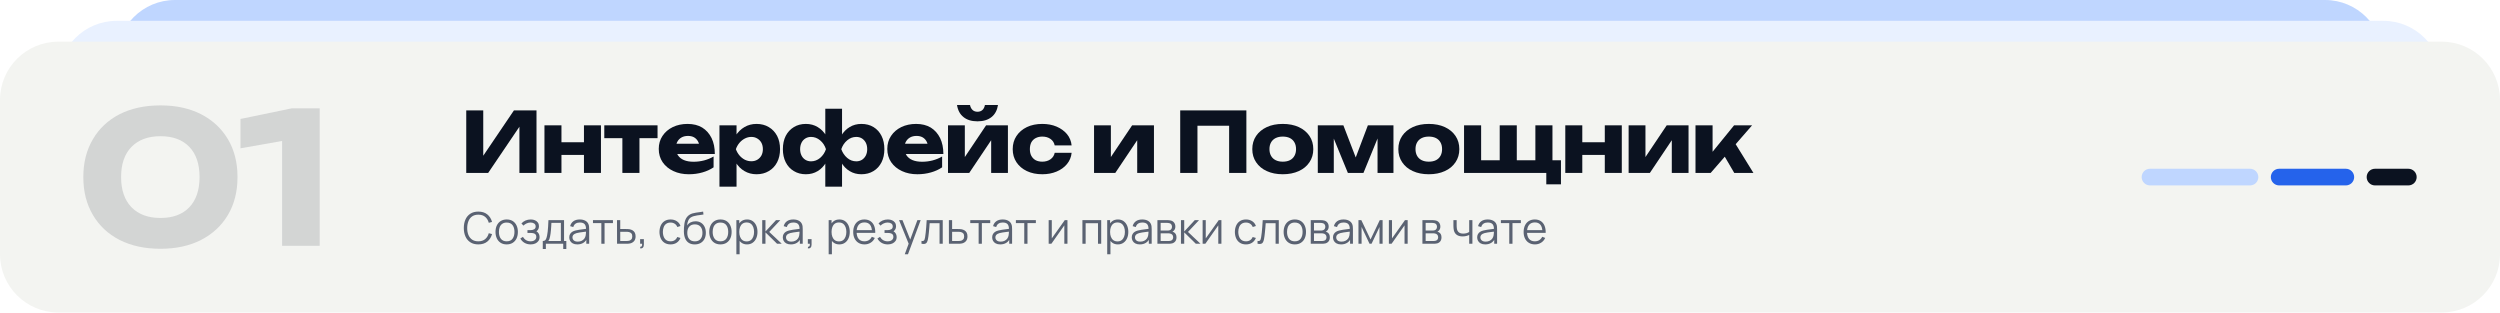
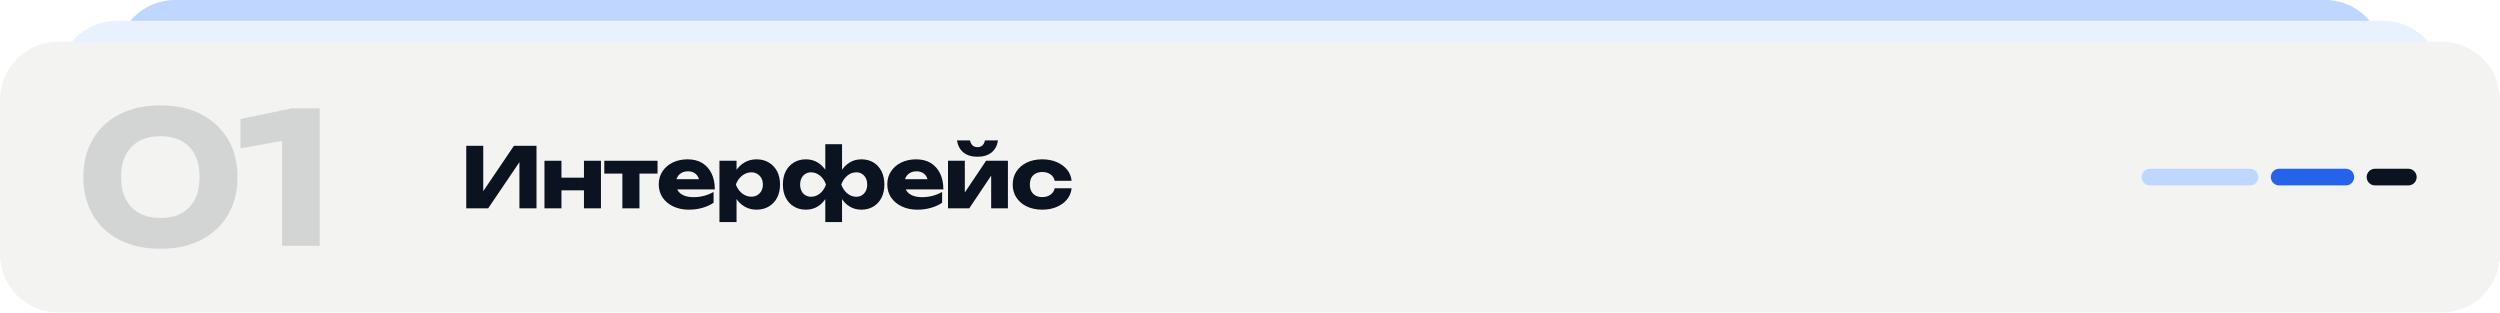
<svg xmlns="http://www.w3.org/2000/svg" width="1200" height="150" viewBox="0 0 1200 150" role="img" aria-labelledby="t d">
  <defs>
    <linearGradient id="cta" x1="0" y1="0" x2="1" y2="0.35">
      <stop offset="0" stop-color="#1D4ED8" />
      <stop offset=".45" stop-color="#2563EB" />
      <stop offset="1.4" stop-color="#38BDF8" />
    </linearGradient>
    <path id="U-zero" d="M463 -16Q335 -16 240 32Q145 81 94 169Q42 257 42 375Q42 493 94 581Q145 669 240 718Q335 766 463 766Q590 766 684 718Q779 669 831 581Q883 493 883 375Q883 257 831 169Q779 81 684 32Q590 -16 463 -16ZM463 152Q564 152 620 210Q676 269 676 375Q676 482 620 540Q564 598 463 598Q362 598 305 540Q248 482 248 375Q248 269 305 210Q362 152 463 152Z" />
    <path id="U-one" d="M446 750V0H241V678L337 589L14 532V692L294 750Z" />
    <path id="U-uni0418" d="M70 0V750H274V109L217 122L642 750H913V0H708V653L766 640L333 0Z" />
    <path id="U-uni043D" d="M56 571H260V0H56ZM530 571H734V0H530ZM174 368H607V216H174Z" />
    <path id="U-uni0442" d="M231 501H436V0H231ZM14 571H653V417H14Z" />
    <path id="U-uni0435" d="M391 -16Q287 -16 206 22Q124 60 77 128Q30 197 30 288Q30 377 75 444Q120 512 198 550Q277 588 376 588Q479 588 552 544Q624 499 664 418Q703 337 703 227H195V350H588L521 307Q517 351 499 382Q481 412 452 428Q422 444 381 444Q336 444 304 426Q272 408 254 376Q236 345 236 303Q236 249 260 212Q285 174 332 154Q380 134 449 134Q512 134 574 150Q637 167 688 197V67Q629 27 554 6Q478 -16 391 -16Z" />
    <path id="U-uni0440" d="M56 571H261V407L252 383V223L261 176V-165H56ZM196 285Q209 378 250 446Q292 513 356 550Q420 588 501 588Q585 588 648 550Q712 512 748 444Q783 376 783 285Q783 196 748 128Q712 59 648 22Q585 -16 501 -16Q420 -16 356 22Q292 59 251 127Q210 195 196 285ZM577 285Q577 328 560 361Q542 394 510 413Q479 432 439 432Q398 432 361 413Q324 394 296 361Q268 328 253 285Q268 243 296 210Q324 177 361 158Q398 140 439 140Q479 140 510 158Q542 177 560 210Q577 243 577 285Z" />
    <path id="U-uni0444" d="M541 -165V140L555 172V405L541 437V770H742V436L727 405V172L742 140V-165ZM679 285Q692 378 732 446Q771 513 833 550Q895 588 974 588Q1058 588 1120 550Q1182 512 1216 444Q1250 376 1250 285Q1250 196 1216 128Q1181 59 1119 22Q1057 -16 974 -16Q895 -16 833 22Q771 59 732 127Q693 195 679 285ZM1044 285Q1044 328 1028 361Q1011 394 982 413Q952 432 913 432Q852 432 804 391Q755 350 733 285Q755 222 804 180Q852 139 913 139Q952 139 982 158Q1011 177 1028 210Q1044 243 1044 285ZM604 285Q591 195 551 127Q511 59 450 22Q388 -16 308 -16Q226 -16 164 22Q101 59 66 128Q32 196 32 285Q32 376 66 444Q101 512 164 550Q226 588 308 588Q388 588 450 550Q512 513 552 446Q591 378 604 285ZM239 285Q239 243 255 210Q271 177 301 158Q331 139 370 139Q430 139 479 180Q528 222 549 285Q528 350 479 391Q430 432 370 432Q331 432 301 413Q271 394 255 361Q239 328 239 285Z" />
    <path id="U-uni0439" d="M56 0V571H258V111L214 125L513 571H775V0H574V473L618 458L311 0ZM410 619Q305 619 242 670Q179 720 164 815H320Q328 776 351 755Q374 734 410 734Q446 734 469 755Q492 776 499 815H656Q641 720 578 670Q514 619 410 619Z" />
    <path id="U-uni0441" d="M737 241Q729 164 681 106Q633 48 556 16Q480 -16 385 -16Q280 -16 200 22Q120 60 75 128Q30 196 30 285Q30 375 75 443Q120 511 200 550Q280 588 385 588Q480 588 556 556Q633 523 681 466Q729 408 737 330H534Q523 381 483 408Q443 436 385 436Q340 436 306 418Q273 401 254 368Q236 334 236 285Q236 237 254 204Q273 170 306 152Q340 135 385 135Q443 135 484 164Q524 193 534 241Z" />
-     <path id="U-uni0438" d="M56 0V571H258V111L214 125L513 571H775V0H574V473L618 458L311 0Z" />
-     <path id="U-uni041F" d="M864 750V0H657V660L750 566H184L277 660V0H70V750Z" />
-     <path id="U-uni043E" d="M396 -16Q286 -16 204 22Q122 59 76 128Q30 196 30 285Q30 376 76 444Q122 512 204 550Q286 588 396 588Q505 588 588 550Q670 512 716 444Q762 376 762 285Q762 196 716 128Q670 59 588 22Q505 -16 396 -16ZM396 135Q446 135 482 153Q517 171 536 205Q555 239 555 285Q555 333 536 366Q517 400 482 418Q446 436 396 436Q346 436 310 418Q274 400 255 366Q236 333 236 286Q236 239 255 205Q274 171 310 153Q346 135 396 135Z" />
-     <path id="U-uni043C" d="M56 0V571H363L540 111H483L657 571H964V0H773V494H806L604 0H417L215 492L248 494V0Z" />
-     <path id="U-uni0449" d="M1117 571V91L1055 152H1219V-137H1043V45L1122 0H56V571H261V91L199 152H534L484 91V571H689V91L627 152H962L912 91V571Z" />
-     <path id="U-uni043A" d="M56 0V571H261V159L201 180L519 571H735L238 0ZM521 0 358 279 512 387 751 0Z" />
-     <path id="MR-uni0421" d="M723 -30Q508 -30 360 66Q212 161 136 330Q60 499 60 720Q60 941 136 1110Q212 1279 360 1374Q508 1470 723 1470Q974 1470 1133 1342Q1292 1213 1351 997L1201 958Q1155 1129 1036 1229Q917 1329 723 1329Q554 1329 442 1252Q330 1175 274 1038Q217 900 215 720Q214 540 270 403Q327 266 440 188Q554 111 723 111Q917 111 1036 212Q1155 312 1201 482L1351 443Q1292 227 1133 98Q974 -30 723 -30Z" />
-     <path id="MR-uni043E" d="M591 -30Q430 -30 316 43Q202 116 141 245Q80 374 80 541Q80 711 142 839Q204 967 318 1038Q433 1110 591 1110Q753 1110 868 1038Q982 965 1042 836Q1103 708 1103 541Q1103 371 1042 242Q981 114 866 42Q751 -30 591 -30ZM591 111Q771 111 859 230Q947 350 947 541Q947 737 858 853Q770 969 591 969Q470 969 392 914Q313 860 274 764Q236 667 236 541Q236 346 326 228Q416 111 591 111Z" />
-     <path id="MR-uni0437" d="M529 -30Q366 -30 244 42Q123 113 53 240L171 315Q230 215 318 163Q406 111 520 111Q639 111 711 166Q783 221 783 317Q783 383 752 422Q722 461 660 478Q599 495 507 495H379V621H505Q617 621 686 662Q754 702 754 789Q754 881 686 926Q617 970 522 970Q426 970 340 930Q255 891 197 829L103 928Q184 1017 292 1064Q401 1110 533 1110Q637 1110 722 1074Q806 1037 856 967Q905 897 905 799Q905 707 860 640Q816 573 735 529L727 584Q797 571 843 528Q889 485 911 425Q933 365 933 303Q933 200 880 126Q826 51 734 10Q643 -30 529 -30Z" />
-     <path id="MR-uni0434" d="M60 -240V126Q152 126 192 186Q232 245 257 376Q274 461 285 559Q296 657 304 784Q312 910 319 1080H1033V126H1137V-240H995V0H201V-240ZM309 126H887V954H455Q452 878 446 793Q441 708 434 623Q426 538 416 464Q407 389 394 333Q379 261 362 210Q344 159 309 126Z" />
-     <path id="MR-uni0430" d="M449 -30Q327 -30 244 14Q162 58 121 131Q80 204 80 290Q80 378 116 440Q151 503 212 543Q274 583 355 604Q437 624 536 640Q636 655 732 666Q827 678 899 689L847 657Q850 817 785 894Q720 971 559 971Q448 971 372 921Q295 871 264 763L121 805Q158 950 270 1030Q382 1110 561 1110Q709 1110 812 1054Q916 999 959 894Q979 847 985 789Q991 731 991 671V0H860V271L898 255Q843 116 727 43Q611 -30 449 -30ZM466 97Q569 97 646 134Q723 171 770 236Q817 300 831 381Q843 433 844 496Q845 558 845 589L901 560Q826 550 738 540Q651 530 566 517Q482 504 414 486Q368 473 325 450Q282 426 254 387Q227 348 227 290Q227 243 250 199Q274 155 326 126Q379 97 466 97Z" />
-     <path id="MR-uni0442" d="M433 0V944H50V1080H963V944H580V0Z" />
-     <path id="MR-uni044C" d="M141 0 139 1080H287V673H540Q587 673 632 671Q678 669 713 663Q793 648 856 610Q918 572 954 505Q989 438 989 337Q989 198 918 118Q846 38 737 14Q696 5 648 2Q600 0 553 0ZM287 126H547Q581 126 623 128Q665 130 697 139Q750 154 794 200Q837 245 837 337Q837 428 795 474Q753 521 683 536Q652 543 616 545Q580 547 547 547H287Z" />
-     <path id="MR-comma" d="M120 -209 129 -136Q169 -139 187 -120Q205 -101 209 -69Q213 -37 211 0H120V211H291V-40Q291 -132 244 -178Q198 -224 120 -209Z" />
-     <path id="MR-uni0441" d="M588 -30Q425 -30 312 43Q199 116 140 244Q82 373 80 540Q82 710 142 838Q202 967 315 1038Q428 1110 589 1110Q753 1110 874 1030Q996 950 1041 811L897 765Q859 862 776 916Q694 969 588 969Q469 969 391 914Q313 860 275 763Q237 666 236 540Q238 346 326 228Q414 111 588 111Q698 111 776 162Q853 212 893 309L1041 265Q981 121 865 46Q749 -30 588 -30Z" />
-     <path id="MR-uni0431" d="M573 -31Q422 -30 314 35Q206 100 146 229Q87 358 82 551Q79 636 86 736Q93 837 108 928Q123 1019 144 1076Q170 1150 218 1214Q267 1279 331 1320Q393 1362 472 1386Q550 1409 636 1422Q721 1435 806 1445Q890 1455 962 1470L978 1337Q923 1326 848 1317Q773 1308 691 1296Q609 1283 534 1262Q459 1241 406 1207Q325 1158 282 1059Q238 960 228 832Q290 929 392 978Q495 1027 615 1027Q761 1027 866 960Q972 893 1029 774Q1086 655 1086 501Q1086 340 1024 220Q961 100 846 34Q731 -31 573 -31ZM584 110Q754 110 842 216Q931 322 931 498Q931 678 840 782Q748 886 582 886Q416 886 327 782Q238 678 238 498Q238 318 327 214Q416 110 584 110Z" />
-     <path id="MR-uni0440" d="M625 -30Q476 -30 373 46Q270 121 217 250Q164 380 164 541Q164 705 218 834Q271 962 375 1036Q479 1110 631 1110Q779 1110 885 1035Q991 960 1048 831Q1104 702 1104 541Q1104 379 1047 250Q990 121 883 46Q776 -30 625 -30ZM139 -480V1080H271V267H287V-480ZM610 107Q723 107 798 164Q873 221 910 320Q948 418 948 541Q948 663 911 761Q874 859 798 916Q723 973 607 973Q494 973 420 918Q345 863 308 766Q271 668 271 541Q271 416 308 318Q345 219 420 163Q495 107 610 107Z" />
-     <path id="MR-uni043A" d="M139 0 140 1080H288V560L770 1080H966L460 540L1032 0H818L288 520V0Z" />
-     <path id="MR-uni0435" d="M597 -30Q439 -30 324 40Q208 110 144 237Q80 364 80 535Q80 712 143 841Q206 970 320 1040Q435 1110 591 1110Q751 1110 864 1036Q977 963 1035 826Q1093 689 1088 499H938V551Q934 761 848 868Q761 975 595 975Q421 975 328 862Q236 749 236 540Q236 336 328 224Q421 111 591 111Q707 111 794 164Q880 218 930 319L1067 266Q1003 125 878 48Q754 -30 597 -30ZM184 499V622H1009V499Z" />
-     <path id="MR-uni0443" d="M294 -480 503 87 506 -81 33 1080H189L577 109H513L871 1080H1021L441 -480Z" />
-     <path id="MR-uni043B" d="M40 0V129Q100 118 132 134Q163 151 178 190Q193 230 203 289Q219 387 232 505Q245 623 256 766Q266 908 277 1080H1011V0H865V939H413Q406 833 397 728Q388 623 378 526Q369 430 358 349Q347 268 335 209Q317 120 288 67Q258 14 200 -3Q142 -20 40 0Z" />
-     <path id="MR-uni0438" d="M998 1080V0H855V841L263 0H139V1080H282V246L875 1080Z" />
-     <path id="MR-uni043F" d="M139 0V1080H998V0H851V939H286V0Z" />
-     <path id="MR-uni0432" d="M139 0V1080H584Q618 1080 666 1076Q715 1072 757 1061Q848 1037 904 963Q959 889 959 785Q959 727 942 682Q924 636 892 603Q877 586 859 574Q841 561 824 553Q856 547 893 525Q951 491 981 434Q1011 376 1011 294Q1011 183 958 113Q905 43 816 17Q776 6 730 3Q683 0 642 0ZM287 125H635Q656 125 688 128Q720 132 745 138Q804 153 832 198Q859 244 859 298Q859 369 818 414Q776 460 707 470Q684 475 659 476Q634 477 614 477H287ZM287 603H589Q615 603 648 606Q680 610 704 619Q756 637 780 681Q805 725 805 777Q805 834 778 877Q752 920 699 937Q663 950 622 952Q580 954 569 954H287Z" />
-     <path id="MR-uni043C" d="M139 0V1080H270L691 196L1113 1080H1243V0H1101V766L738 0H645L282 766V0Z" />
-     <path id="MR-uni0447" d="M801 0V402Q747 375 668 355Q589 335 498 335Q334 335 232 408Q130 481 99 619Q89 660 86 706Q82 752 81 789Q80 826 80 842V1080H228V842Q228 809 230 767Q232 725 239 685Q259 576 330 520Q400 464 528 464Q608 464 680 484Q751 505 801 540V1080H948V0Z" />
  </defs>
  <rect x="56" y="0" width="1088" height="60" rx="28" fill="#BFD6FF" fill-opacity="1" />
  <rect x="28" y="10" width="1144" height="60" rx="28" fill="#E9F1FF" />
  <rect x="0" y="20" width="1200" height="130" rx="28" fill="#F3F4F1" />
  <g fill="#0B1220" fill-opacity="0.14">
    <use href="#U-zero" transform="matrix(0.088 0 0 -0.088 36.3 118.0)" />
    <use href="#U-one" transform="matrix(0.088 0 0 -0.088 114.2 118.0)" />
  </g>
  <g fill="#0B1220">
-     <use href="#U-uni0418" transform="matrix(0.04 0 0 -0.04 221.0 83.0)" />
-     <use href="#U-uni043D" transform="matrix(0.04 0 0 -0.04 259.1 83.0)" />
-     <use href="#U-uni0442" transform="matrix(0.04 0 0 -0.04 289.5 83.0)" />
-     <use href="#U-uni0435" transform="matrix(0.04 0 0 -0.04 315.0 83.0)" />
-     <use href="#U-uni0440" transform="matrix(0.04 0 0 -0.04 343.1 83.0)" />
-     <use href="#U-uni0444" transform="matrix(0.04 0 0 -0.04 374.5 83.0)" />
-     <use href="#U-uni0435" transform="matrix(0.04 0 0 -0.04 424.7 83.0)" />
-     <use href="#U-uni0439" transform="matrix(0.04 0 0 -0.04 452.8 83.0)" />
-     <use href="#U-uni0441" transform="matrix(0.04 0 0 -0.04 484.9 83.0)" />
-     <use href="#U-uni0438" transform="matrix(0.04 0 0 -0.04 522.9 83.0)" />
-     <use href="#U-uni041F" transform="matrix(0.04 0 0 -0.04 563.7 83.0)" />
-     <use href="#U-uni043E" transform="matrix(0.04 0 0 -0.04 599.9 83.0)" />
-     <use href="#U-uni043C" transform="matrix(0.04 0 0 -0.04 630.3 83.0)" />
-     <use href="#U-uni043E" transform="matrix(0.04 0 0 -0.04 670.0 83.0)" />
-     <use href="#U-uni0449" transform="matrix(0.04 0 0 -0.04 700.5 83.0)" />
-     <use href="#U-uni043D" transform="matrix(0.04 0 0 -0.04 749.1 83.0)" />
-     <use href="#U-uni0438" transform="matrix(0.04 0 0 -0.04 779.5 83.0)" />
-     <use href="#U-uni043A" transform="matrix(0.04 0 0 -0.04 811.6 83.0)" />
-   </g>
-   <g fill="#5A6272">
-     <use href="#MR-uni0421" transform="matrix(0.0105 0 0 -0.0105 222.0 117.0)" />
-     <use href="#MR-uni043E" transform="matrix(0.0105 0 0 -0.0105 237.0 117.0)" />
-     <use href="#MR-uni0437" transform="matrix(0.0105 0 0 -0.0105 249.2 117.0)" />
-     <use href="#MR-uni0434" transform="matrix(0.0105 0 0 -0.0105 259.9 117.0)" />
-     <use href="#MR-uni0430" transform="matrix(0.0105 0 0 -0.0105 272.4 117.0)" />
-     <use href="#MR-uni0442" transform="matrix(0.0105 0 0 -0.0105 284.1 117.0)" />
-     <use href="#MR-uni044C" transform="matrix(0.0105 0 0 -0.0105 294.7 117.0)" />
-     <use href="#MR-comma" transform="matrix(0.0105 0 0 -0.0105 306.0 117.0)" />
-     <use href="#MR-uni0441" transform="matrix(0.0105 0 0 -0.0105 315.7 117.0)" />
-     <use href="#MR-uni0431" transform="matrix(0.0105 0 0 -0.0105 327.4 117.0)" />
-     <use href="#MR-uni043E" transform="matrix(0.0105 0 0 -0.0105 339.6 117.0)" />
-     <use href="#MR-uni0440" transform="matrix(0.0105 0 0 -0.0105 352.0 117.0)" />
-     <use href="#MR-uni043A" transform="matrix(0.0105 0 0 -0.0105 364.4 117.0)" />
-     <use href="#MR-uni0430" transform="matrix(0.0105 0 0 -0.0105 374.9 117.0)" />
-     <use href="#MR-comma" transform="matrix(0.0105 0 0 -0.0105 386.5 117.0)" />
-     <use href="#MR-uni0440" transform="matrix(0.0105 0 0 -0.0105 396.3 117.0)" />
-     <use href="#MR-uni0435" transform="matrix(0.0105 0 0 -0.0105 408.7 117.0)" />
-     <use href="#MR-uni0437" transform="matrix(0.0105 0 0 -0.0105 420.6 117.0)" />
-     <use href="#MR-uni0443" transform="matrix(0.0105 0 0 -0.0105 431.2 117.0)" />
-     <use href="#MR-uni043B" transform="matrix(0.0105 0 0 -0.0105 441.9 117.0)" />
-     <use href="#MR-uni044C" transform="matrix(0.0105 0 0 -0.0105 454.0 117.0)" />
-     <use href="#MR-uni0442" transform="matrix(0.0105 0 0 -0.0105 465.2 117.0)" />
-     <use href="#MR-uni0430" transform="matrix(0.0105 0 0 -0.0105 475.4 117.0)" />
-     <use href="#MR-uni0442" transform="matrix(0.0105 0 0 -0.0105 487.1 117.0)" />
-     <use href="#MR-uni0438" transform="matrix(0.0105 0 0 -0.0105 501.9 117.0)" />
-     <use href="#MR-uni043F" transform="matrix(0.0105 0 0 -0.0105 518.1 117.0)" />
-     <use href="#MR-uni0440" transform="matrix(0.0105 0 0 -0.0105 530.0 117.0)" />
-     <use href="#MR-uni0430" transform="matrix(0.0105 0 0 -0.0105 542.4 117.0)" />
-     <use href="#MR-uni0432" transform="matrix(0.0105 0 0 -0.0105 554.1 117.0)" />
-     <use href="#MR-uni043A" transform="matrix(0.0105 0 0 -0.0105 565.4 117.0)" />
-     <use href="#MR-uni0438" transform="matrix(0.0105 0 0 -0.0105 575.8 117.0)" />
-     <use href="#MR-uni0441" transform="matrix(0.0105 0 0 -0.0105 591.9 117.0)" />
-     <use href="#MR-uni043B" transform="matrix(0.0105 0 0 -0.0105 603.2 117.0)" />
-     <use href="#MR-uni043E" transform="matrix(0.0105 0 0 -0.0105 615.3 117.0)" />
-     <use href="#MR-uni0432" transform="matrix(0.0105 0 0 -0.0105 627.7 117.0)" />
-     <use href="#MR-uni0430" transform="matrix(0.0105 0 0 -0.0105 639.0 117.0)" />
-     <use href="#MR-uni043C" transform="matrix(0.0105 0 0 -0.0105 650.6 117.0)" />
-     <use href="#MR-uni0438" transform="matrix(0.0105 0 0 -0.0105 665.2 117.0)" />
-     <use href="#MR-uni0432" transform="matrix(0.0105 0 0 -0.0105 681.3 117.0)" />
-     <use href="#MR-uni0447" transform="matrix(0.0105 0 0 -0.0105 696.8 117.0)" />
-     <use href="#MR-uni0430" transform="matrix(0.0105 0 0 -0.0105 708.2 117.0)" />
-     <use href="#MR-uni0442" transform="matrix(0.0105 0 0 -0.0105 719.9 117.0)" />
-     <use href="#MR-uni0435" transform="matrix(0.0105 0 0 -0.0105 730.5 117.0)" />
+     <use href="#U-uni0418" transform="matrix(0.04 0 0 -0.04 221.0 100.0)" />
+     <use href="#U-uni043D" transform="matrix(0.04 0 0 -0.04 259.1 100.0)" />
+     <use href="#U-uni0442" transform="matrix(0.04 0 0 -0.04 289.5 100.0)" />
+     <use href="#U-uni0435" transform="matrix(0.04 0 0 -0.04 315.0 100.0)" />
+     <use href="#U-uni0440" transform="matrix(0.04 0 0 -0.04 343.1 100.0)" />
+     <use href="#U-uni0444" transform="matrix(0.04 0 0 -0.04 374.5 100.0)" />
+     <use href="#U-uni0435" transform="matrix(0.04 0 0 -0.04 424.7 100.0)" />
+     <use href="#U-uni0439" transform="matrix(0.04 0 0 -0.04 452.8 100.0)" />
+     <use href="#U-uni0441" transform="matrix(0.04 0 0 -0.04 484.9 100.0)" />
  </g>
  <rect x="1028.00" y="81.00" width="56.00" height="8.00" rx="4.00" fill="#BFD6FF" fill-opacity="1" />
  <rect x="1090.00" y="81.00" width="40.00" height="8.00" rx="4.00" fill="#2563EB" fill-opacity="1" />
  <rect x="1136.00" y="81.00" width="24.00" height="8.00" rx="4.00" fill="#0B1220" fill-opacity="1" />
</svg>
